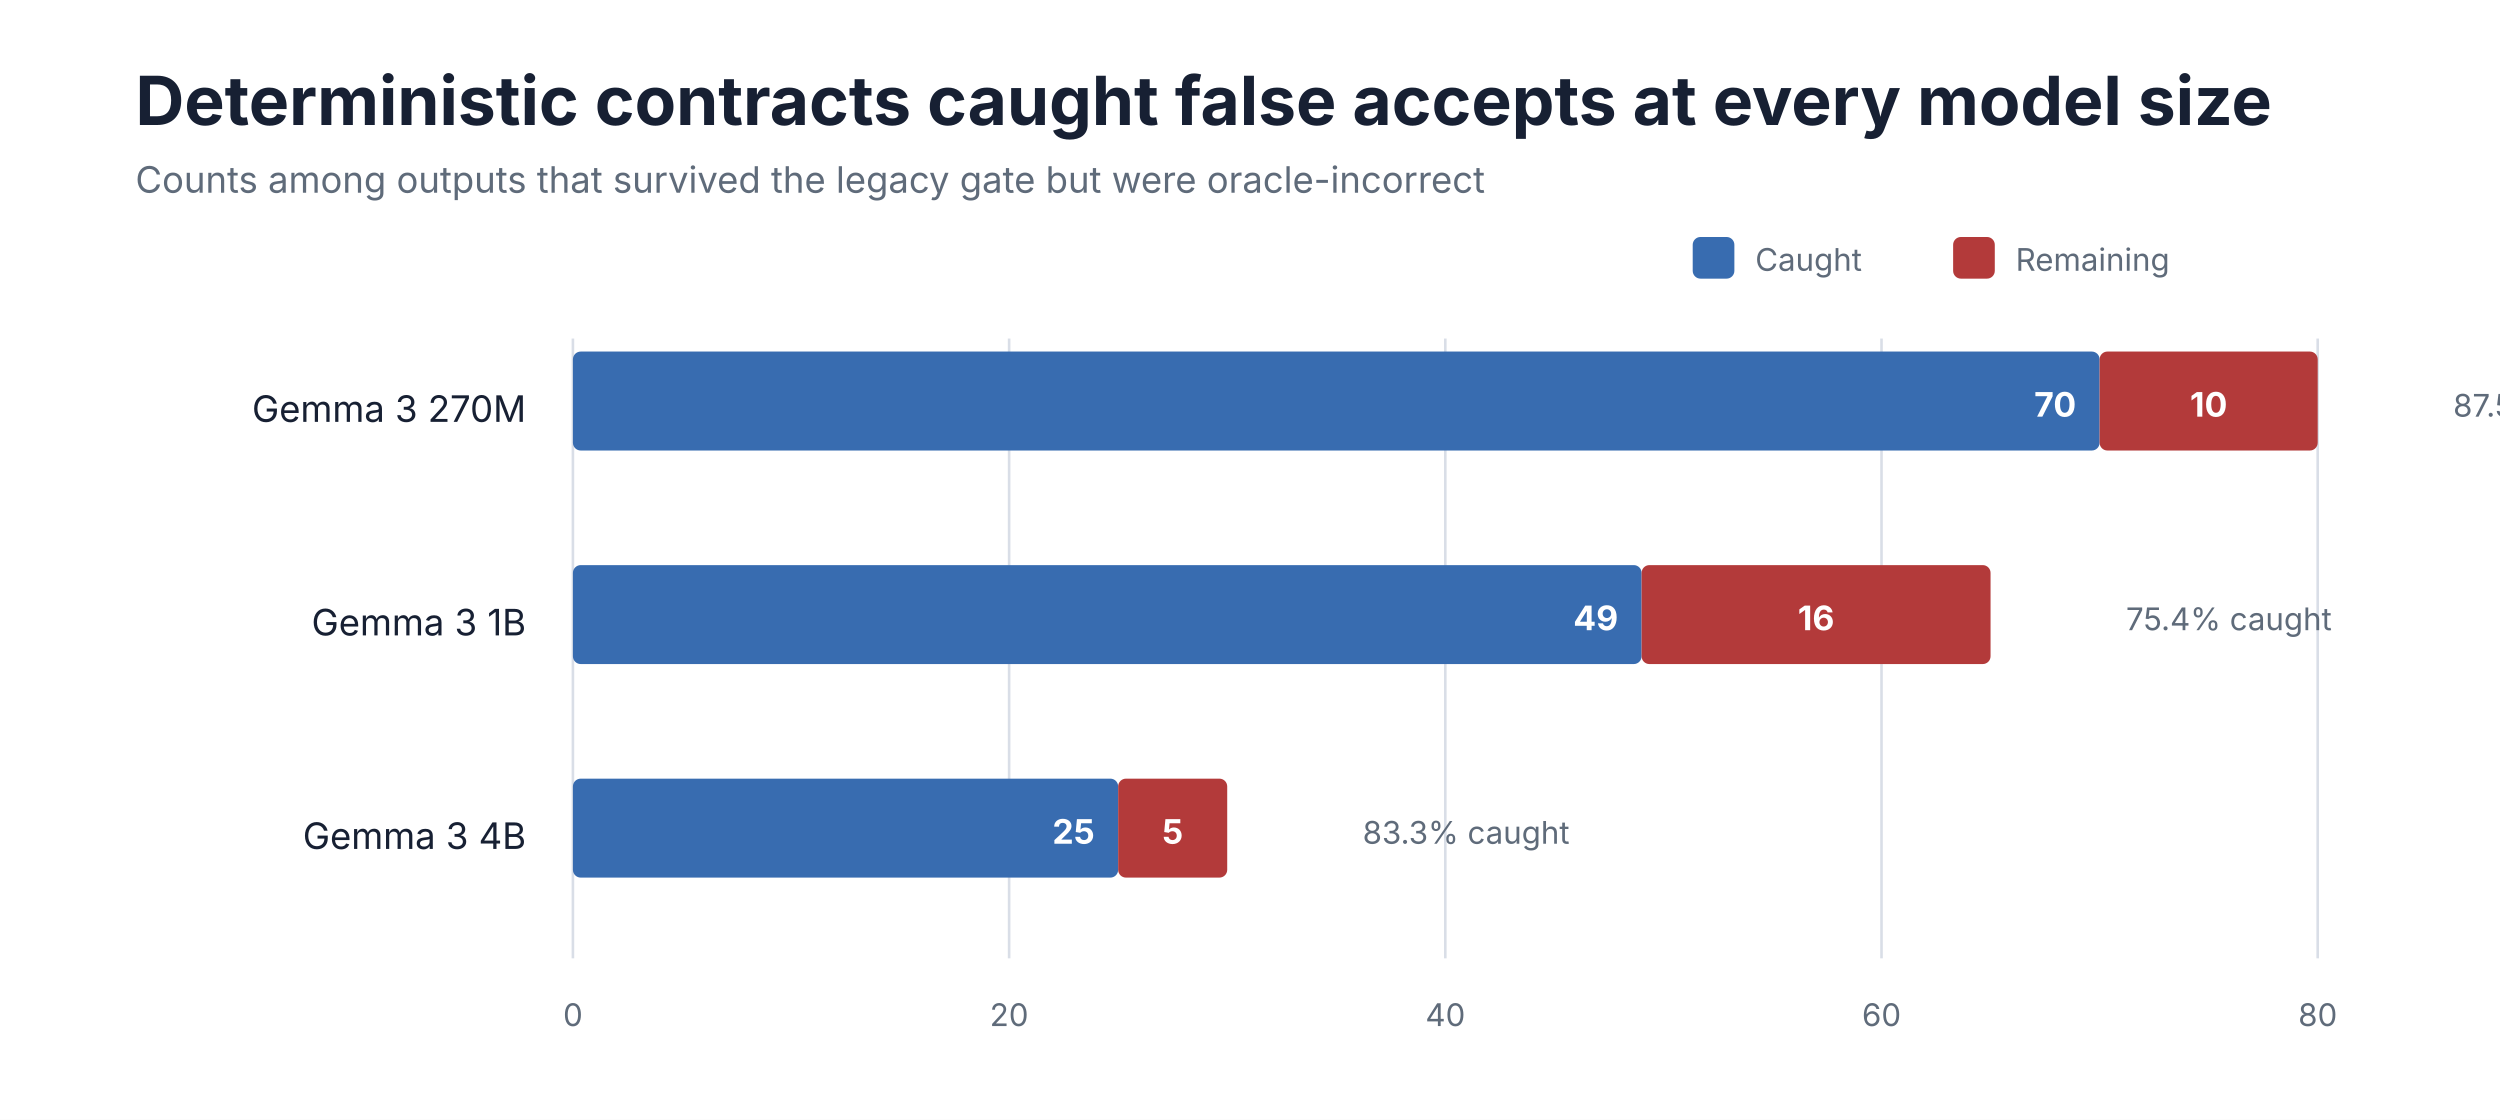
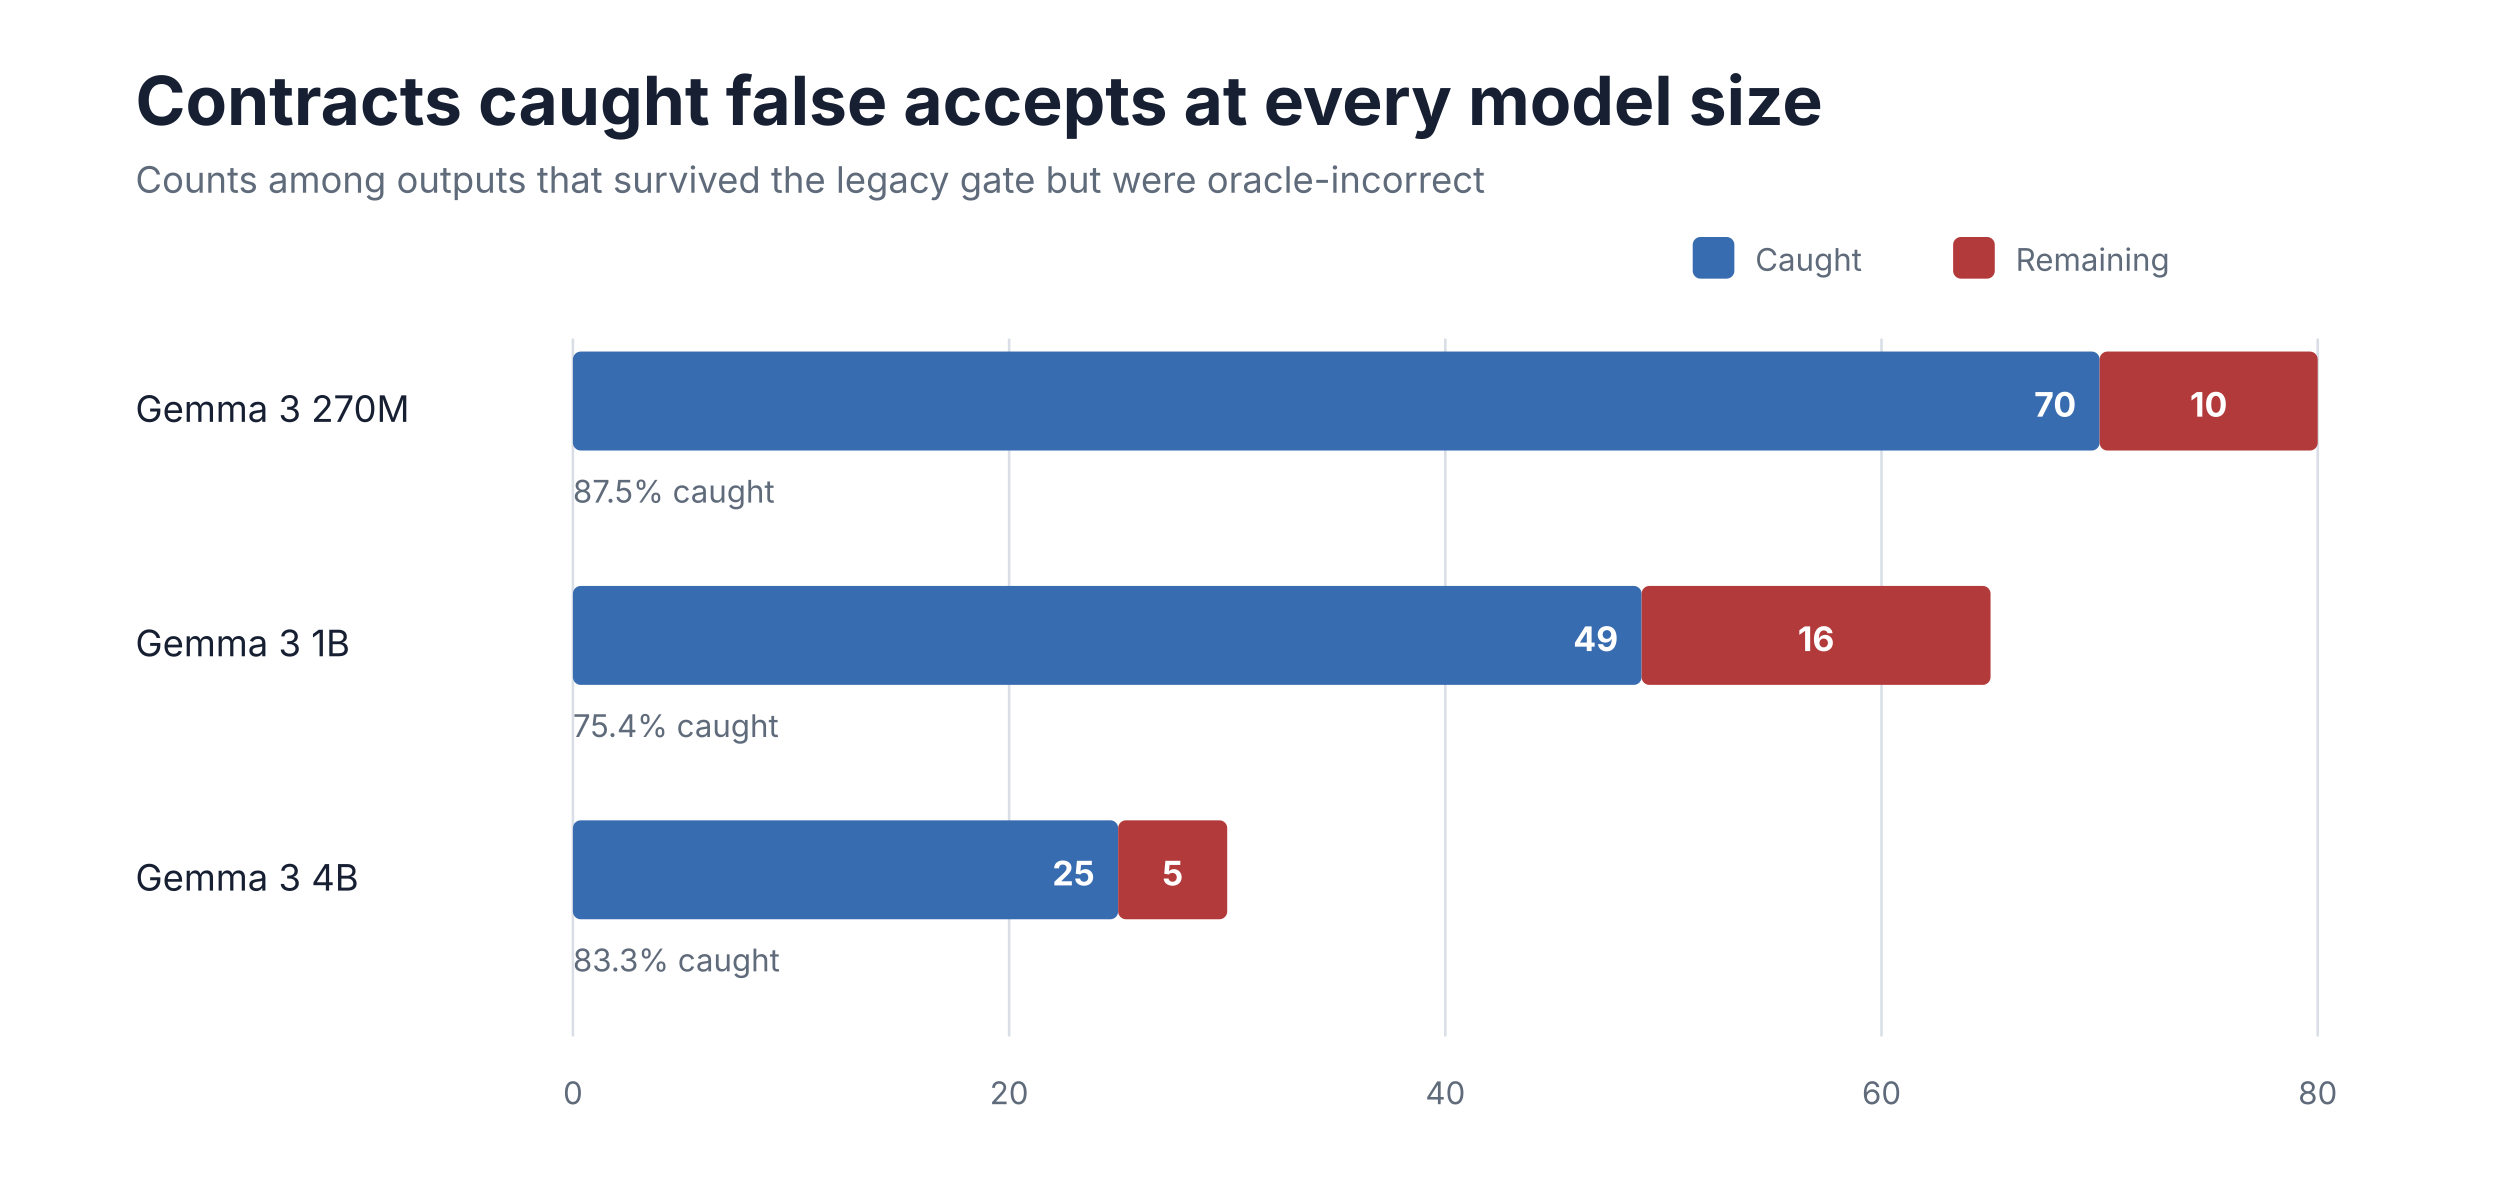
- <svg xmlns="http://www.w3.org/2000/svg" width="960" height="430" viewBox="0 0 960 430" role="img" aria-labelledby="chart-title chart-description">
-   <rect width="960" height="430" fill="#ffffff" />
+ <svg xmlns="http://www.w3.org/2000/svg" width="960" height="460" viewBox="0 0 960 460" role="img" aria-labelledby="chart-title chart-description">
+   <rect width="960" height="460" fill="#ffffff" />
  <style>text{font-family:Inter,Segoe UI,Arial,sans-serif;fill:#172033}.title{font-size:26px;font-weight:700}.subtitle{font-size:14px;fill:#5f6b7a}.label{font-size:14px}.small{font-size:12px;fill:#5f6b7a}.value{font-size:13px;font-weight:700}.light{fill:#ffffff}</style>
-   <text x="52" y="48" class="title" text-anchor="start">Deterministic contracts caught false accepts at every model size</text>
+   <text x="52" y="48" class="title" text-anchor="start">Contracts caught false accepts at every model size</text>
  <text x="52" y="74" class="subtitle" text-anchor="start">Counts among outputs that survived the legacy gate but were oracle-incorrect</text>
  <rect x="650" y="91" width="16" height="16" rx="3" fill="#386cb0" />
  <text x="674" y="104" class="small" text-anchor="start">Caught</text>
  <rect x="750" y="91" width="16" height="16" rx="3" fill="#b33a3a" />
  <text x="774" y="104" class="small" text-anchor="start">Remaining</text>
-   <line x1="220.0" y1="130" x2="220.0" y2="368" stroke="#d9dee7" stroke-width="1" />
-   <text x="220.0" y="394" class="small" text-anchor="middle">0</text>
-   <line x1="387.5" y1="130" x2="387.5" y2="368" stroke="#d9dee7" stroke-width="1" />
-   <text x="387.5" y="394" class="small" text-anchor="middle">20</text>
-   <line x1="555.0" y1="130" x2="555.0" y2="368" stroke="#d9dee7" stroke-width="1" />
-   <text x="555.0" y="394" class="small" text-anchor="middle">40</text>
-   <line x1="722.5" y1="130" x2="722.5" y2="368" stroke="#d9dee7" stroke-width="1" />
-   <text x="722.5" y="394" class="small" text-anchor="middle">60</text>
-   <line x1="890.0" y1="130" x2="890.0" y2="368" stroke="#d9dee7" stroke-width="1" />
-   <text x="890.0" y="394" class="small" text-anchor="middle">80</text>
-   <text x="202" y="162" class="label" text-anchor="end">Gemma 3 270M</text>
+   <line x1="220.0" y1="130" x2="220.0" y2="398" stroke="#d9dee7" stroke-width="1" />
+   <text x="220.0" y="424" class="small" text-anchor="middle">0</text>
+   <line x1="387.5" y1="130" x2="387.5" y2="398" stroke="#d9dee7" stroke-width="1" />
+   <text x="387.5" y="424" class="small" text-anchor="middle">20</text>
+   <line x1="555.0" y1="130" x2="555.0" y2="398" stroke="#d9dee7" stroke-width="1" />
+   <text x="555.0" y="424" class="small" text-anchor="middle">40</text>
+   <line x1="722.5" y1="130" x2="722.5" y2="398" stroke="#d9dee7" stroke-width="1" />
+   <text x="722.5" y="424" class="small" text-anchor="middle">60</text>
+   <line x1="890.0" y1="130" x2="890.0" y2="398" stroke="#d9dee7" stroke-width="1" />
+   <text x="890.0" y="424" class="small" text-anchor="middle">80</text>
+   <text x="52" y="162" class="label" text-anchor="start">Gemma 3 270M</text>
  <rect x="220" y="135" width="586.25" height="38" rx="3" fill="#386cb0" />
  <rect x="806.25" y="135" width="83.75" height="38" rx="3" fill="#b33a3a" />
  <text x="797.25" y="160" class="value light" text-anchor="end">70</text>
  <text x="848.125" y="160" class="value light" text-anchor="middle">10</text>
-   <text x="942.0" y="160" class="small" text-anchor="start">87.5% caught</text>
-   <text x="202" y="244" class="label" text-anchor="end">Gemma 3 1B</text>
-   <rect x="220" y="217" width="410.375" height="38" rx="3" fill="#386cb0" />
-   <rect x="630.375" y="217" width="134.0" height="38" rx="3" fill="#b33a3a" />
-   <text x="621.375" y="242" class="value light" text-anchor="end">49</text>
-   <text x="697.375" y="242" class="value light" text-anchor="middle">16</text>
-   <text x="816.375" y="242" class="small" text-anchor="start">75.4% caught</text>
-   <text x="202" y="326" class="label" text-anchor="end">Gemma 3 4B</text>
-   <rect x="220" y="299" width="209.375" height="38" rx="3" fill="#386cb0" />
-   <rect x="429.375" y="299" width="41.875" height="38" rx="3" fill="#b33a3a" />
-   <text x="420.375" y="324" class="value light" text-anchor="end">25</text>
-   <text x="450.312" y="324" class="value light" text-anchor="middle">5</text>
-   <text x="523.25" y="324" class="small" text-anchor="start">83.3% caught</text>
+   <text x="220" y="193" class="small" text-anchor="start">87.5% caught</text>
+   <text x="52" y="252" class="label" text-anchor="start">Gemma 3 1B</text>
+   <rect x="220" y="225" width="410.375" height="38" rx="3" fill="#386cb0" />
+   <rect x="630.375" y="225" width="134.0" height="38" rx="3" fill="#b33a3a" />
+   <text x="621.375" y="250" class="value light" text-anchor="end">49</text>
+   <text x="697.375" y="250" class="value light" text-anchor="middle">16</text>
+   <text x="220" y="283" class="small" text-anchor="start">75.4% caught</text>
+   <text x="52" y="342" class="label" text-anchor="start">Gemma 3 4B</text>
+   <rect x="220" y="315" width="209.375" height="38" rx="3" fill="#386cb0" />
+   <rect x="429.375" y="315" width="41.875" height="38" rx="3" fill="#b33a3a" />
+   <text x="420.375" y="340" class="value light" text-anchor="end">25</text>
+   <text x="450.312" y="340" class="value light" text-anchor="middle">5</text>
+   <text x="220" y="373" class="small" text-anchor="start">83.3% caught</text>
</svg>
